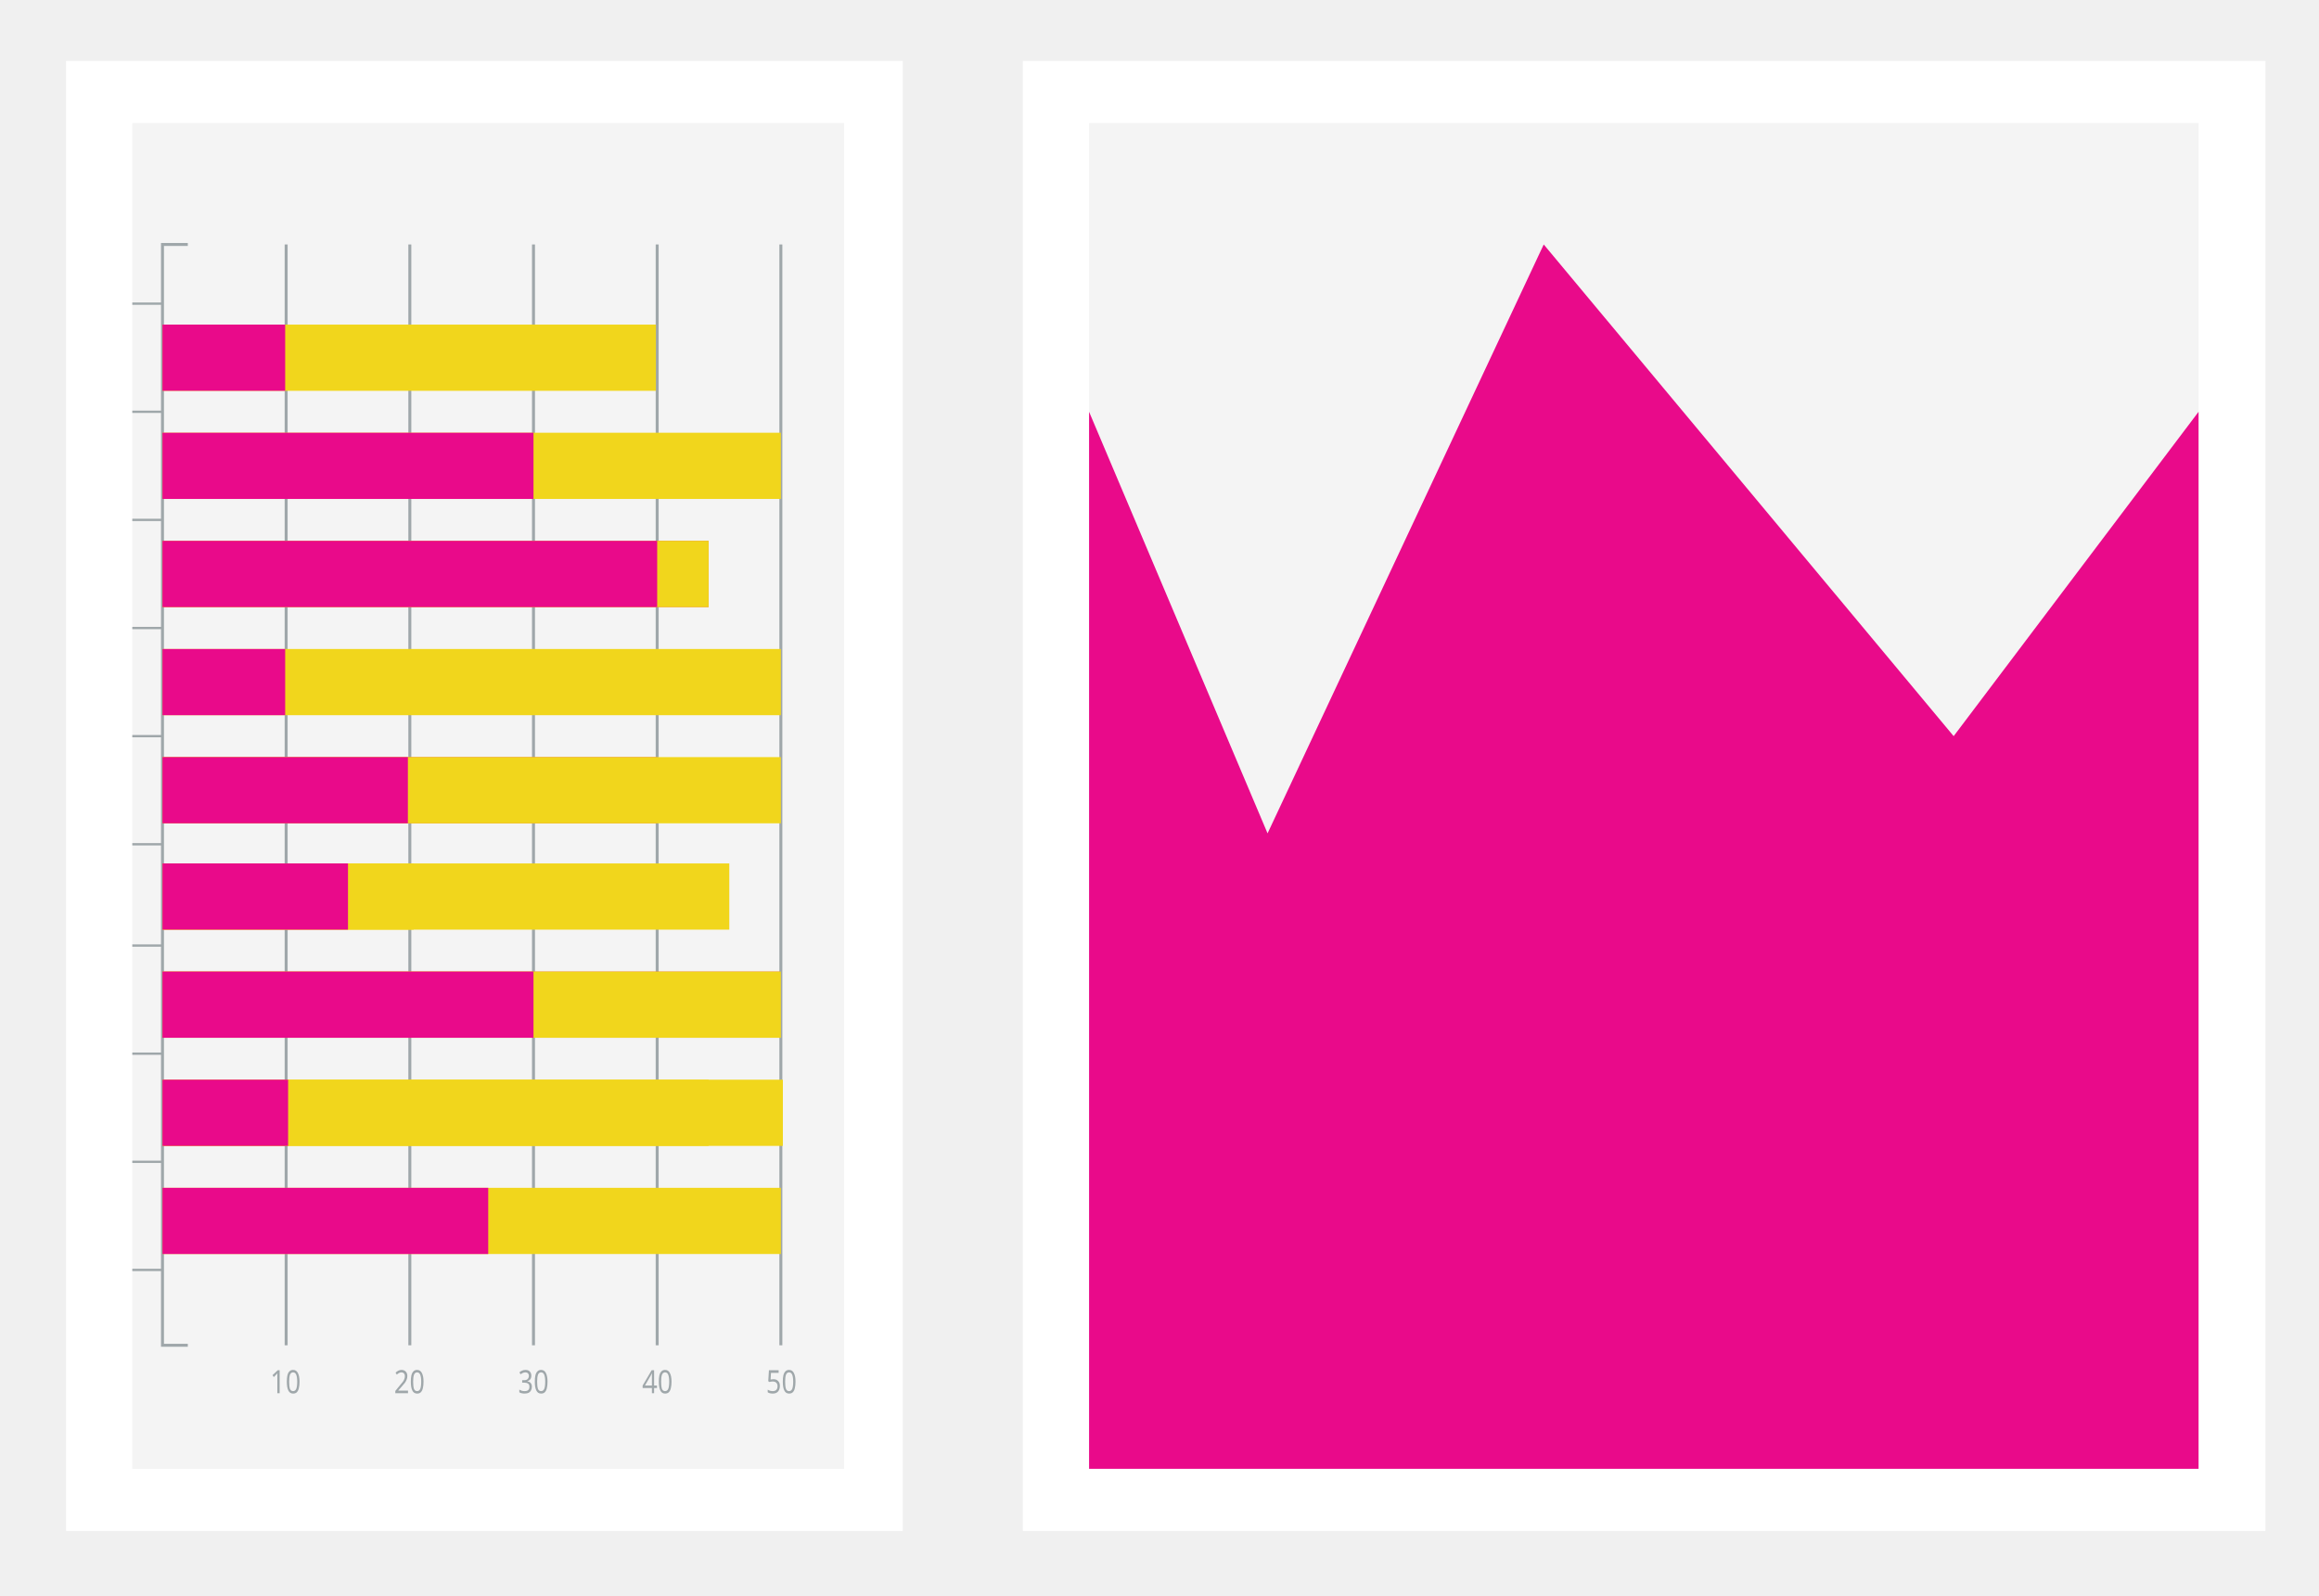
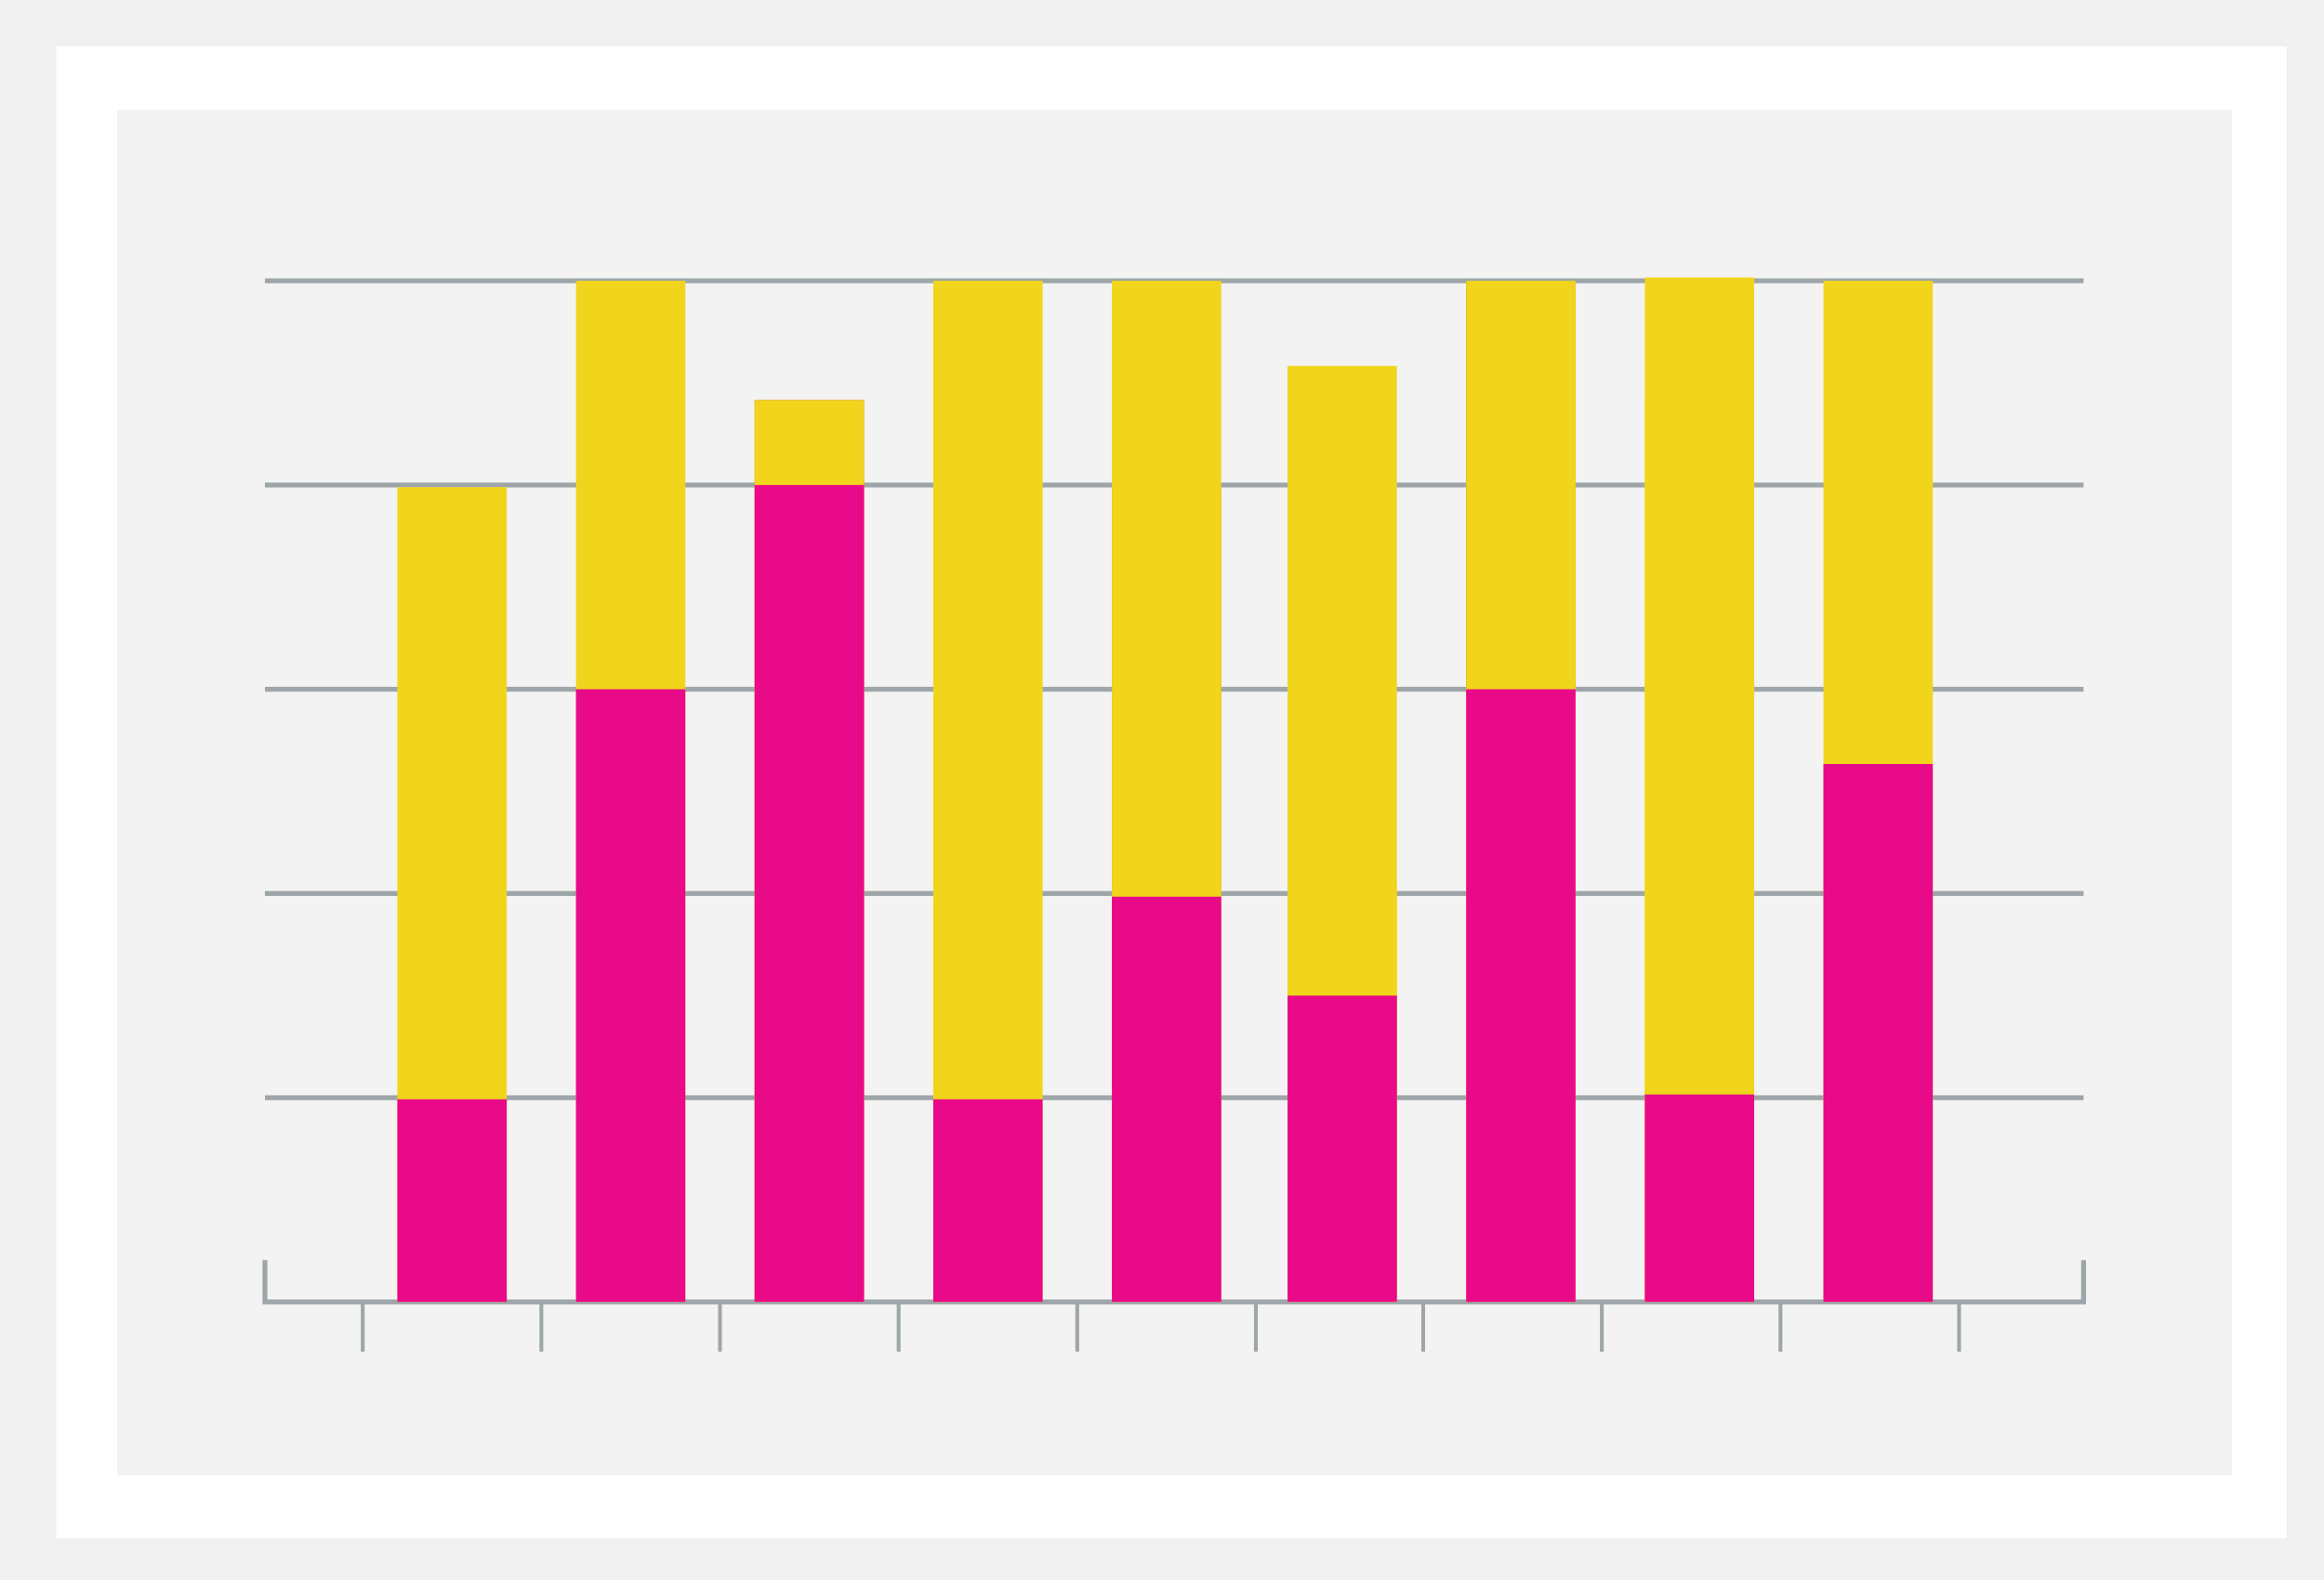
- <svg xmlns="http://www.w3.org/2000/svg" version="1.1" id="dataviz" x="0px" y="0px" width="222.052px" height="152.775px" viewBox="0 0 222.052 152.775" enable-background="new 0 0 222.052 152.775" xml:space="preserve">
-   <rect x="97.942" y="5.835" fill="#FFFFFF" width="118.981" height="140.796" />
-   <rect x="6.327" y="5.835" fill="#FFFFFF" width="80.114" height="140.796" />
-   <rect x="12.667" y="11.784" fill="#F4F4F4" width="68.162" height="128.896" />
-   <rect x="104.283" y="11.784" fill="#F4F4F4" width="106.236" height="128.896" />
-   <polygon fill="#E90A8A" points="210.52,140.68 104.283,140.68 104.283,39.439 121.373,79.817 147.817,23.414 187.069,70.506   210.52,39.439 " />
+ <svg xmlns="http://www.w3.org/2000/svg" version="1.1" id="Layer_1" x="0px" y="0px" width="219.299px" height="149.123px" viewBox="0 0 219.299 149.123" enable-background="new 0 0 219.299 149.123" xml:space="preserve">
+   <rect x="5.309" y="4.387" fill="#FFFFFF" width="210.477" height="140.796" />
+   <rect x="11.045" y="10.335" fill="#F3F3F3" width="199.588" height="128.897" />
  <g>
    <g>
-       <polyline fill="none" stroke="#9FA7AA" stroke-width="0.284" stroke-miterlimit="10" points="17.983,128.847 15.558,128.847     15.558,23.414 17.983,23.414   " />
-       <line fill="none" stroke="#9FA7AA" stroke-width="0.284" stroke-miterlimit="10" x1="27.4" y1="128.847" x2="27.4" y2="23.414" />
-       <line fill="none" stroke="#9FA7AA" stroke-width="0.284" stroke-miterlimit="10" x1="39.243" y1="128.847" x2="39.243" y2="23.414" />
-       <line fill="none" stroke="#9FA7AA" stroke-width="0.284" stroke-miterlimit="10" x1="51.084" y1="128.847" x2="51.084" y2="23.414" />
-       <line fill="none" stroke="#9FA7AA" stroke-width="0.284" stroke-miterlimit="10" x1="62.927" y1="128.847" x2="62.927" y2="23.414" />
-       <line fill="none" stroke="#9FA7AA" stroke-width="0.284" stroke-miterlimit="10" x1="74.77" y1="128.847" x2="74.77" y2="23.414" />
+       <polyline fill="none" stroke="#9EA6A9" stroke-width="0.462" stroke-miterlimit="10" points="196.612,118.932 196.612,122.878     25.001,122.878 25.001,118.932   " />
+       <line fill="none" stroke="#9EA6A9" stroke-width="0.462" stroke-miterlimit="10" x1="196.612" y1="103.605" x2="25.001" y2="103.605" />
+       <line fill="none" stroke="#9EA6A9" stroke-width="0.462" stroke-miterlimit="10" x1="196.612" y1="84.328" x2="25.001" y2="84.328" />
+       <line fill="none" stroke="#9EA6A9" stroke-width="0.462" stroke-miterlimit="10" x1="196.612" y1="65.054" x2="25.001" y2="65.054" />
+       <line fill="none" stroke="#9EA6A9" stroke-width="0.462" stroke-miterlimit="10" x1="196.612" y1="45.777" x2="25.001" y2="45.777" />
+       <line fill="none" stroke="#9EA6A9" stroke-width="0.462" stroke-miterlimit="10" x1="196.612" y1="26.501" x2="25.001" y2="26.501" />
      <g>
        <g>
-           <line fill="none" stroke="#9FA7AA" stroke-width="0.22" stroke-miterlimit="10" x1="12.667" y1="80.862" x2="15.558" y2="80.862" />
-           <line fill="none" stroke="#9FA7AA" stroke-width="0.22" stroke-miterlimit="10" x1="12.667" y1="70.506" x2="15.558" y2="70.506" />
-           <line fill="none" stroke="#9FA7AA" stroke-width="0.22" stroke-miterlimit="10" x1="12.667" y1="60.151" x2="15.558" y2="60.151" />
-           <line fill="none" stroke="#9FA7AA" stroke-width="0.22" stroke-miterlimit="10" x1="12.667" y1="49.794" x2="15.558" y2="49.794" />
-           <line fill="none" stroke="#9FA7AA" stroke-width="0.22" stroke-miterlimit="10" x1="12.667" y1="39.439" x2="15.558" y2="39.439" />
-           <line fill="none" stroke="#9FA7AA" stroke-width="0.22" stroke-miterlimit="10" x1="12.667" y1="29.083" x2="15.558" y2="29.083" />
+           <line fill="none" stroke="#9EA6A9" stroke-width="0.358" stroke-miterlimit="10" x1="118.508" y1="127.583" x2="118.508" y2="122.878" />
+           <line fill="none" stroke="#9EA6A9" stroke-width="0.358" stroke-miterlimit="10" x1="101.653" y1="127.583" x2="101.653" y2="122.878" />
+           <line fill="none" stroke="#9EA6A9" stroke-width="0.358" stroke-miterlimit="10" x1="84.797" y1="127.583" x2="84.797" y2="122.878" />
+           <line fill="none" stroke="#9EA6A9" stroke-width="0.358" stroke-miterlimit="10" x1="67.94" y1="127.583" x2="67.94" y2="122.878" />
+           <line fill="none" stroke="#9EA6A9" stroke-width="0.358" stroke-miterlimit="10" x1="51.085" y1="127.583" x2="51.085" y2="122.878" />
+           <line fill="none" stroke="#9EA6A9" stroke-width="0.358" stroke-miterlimit="10" x1="34.228" y1="127.583" x2="34.228" y2="122.878" />
        </g>
      </g>
      <g>
        <g>
-           <line fill="none" stroke="#9FA7AA" stroke-width="0.22" stroke-miterlimit="10" x1="12.667" y1="121.63" x2="15.558" y2="121.63" />
-           <line fill="none" stroke="#9FA7AA" stroke-width="0.22" stroke-miterlimit="10" x1="12.667" y1="111.274" x2="15.558" y2="111.274" />
-           <line fill="none" stroke="#9FA7AA" stroke-width="0.22" stroke-miterlimit="10" x1="12.667" y1="100.918" x2="15.558" y2="100.918" />
-           <line fill="none" stroke="#9FA7AA" stroke-width="0.22" stroke-miterlimit="10" x1="12.667" y1="90.562" x2="15.558" y2="90.562" />
+           <line fill="none" stroke="#9EA6A9" stroke-width="0.358" stroke-miterlimit="10" x1="184.865" y1="127.583" x2="184.865" y2="122.878" />
+           <line fill="none" stroke="#9EA6A9" stroke-width="0.358" stroke-miterlimit="10" x1="168.009" y1="127.583" x2="168.009" y2="122.878" />
+           <line fill="none" stroke="#9EA6A9" stroke-width="0.358" stroke-miterlimit="10" x1="151.154" y1="127.583" x2="151.154" y2="122.878" />
+           <line fill="none" stroke="#9EA6A9" stroke-width="0.358" stroke-miterlimit="10" x1="134.297" y1="127.583" x2="134.297" y2="122.878" />
        </g>
      </g>
-       <rect x="15.558" y="72.514" fill="#EF5C43" width="47.369" height="6.34" />
-       <rect x="15.558" y="72.514" fill="#F1D61C" width="59.212" height="6.34" />
-       <rect x="15.558" y="72.514" fill="#E90A8A" width="23.498" height="6.34" />
-       <rect x="15.558" y="62.159" fill="#F1D61C" width="59.212" height="6.34" />
-       <rect x="15.558" y="62.159" fill="#E90A8A" width="11.749" height="6.34" />
-       <rect x="15.558" y="51.802" fill="#EF5C43" width="52.293" height="6.341" />
-       <rect x="15.558" y="51.802" fill="#F1D61C" width="52.293" height="6.341" />
-       <rect x="15.558" y="51.802" fill="#E90A8A" width="47.369" height="6.341" />
-       <rect x="15.558" y="41.447" fill="#F1D61C" width="59.212" height="6.34" />
-       <rect x="15.558" y="41.447" fill="#E90A8A" width="35.526" height="6.34" />
-       <rect x="15.559" y="31.09" fill="#F1D61C" width="47.245" height="6.341" />
-       <rect x="15.558" y="31.09" fill="#E90A8A" width="11.749" height="6.341" />
-       <rect x="15.558" y="113.766" fill="#F1D61C" width="59.212" height="6.34" />
-       <rect x="15.559" y="113.766" fill="#E90A8A" width="31.19" height="6.34" />
-       <rect x="15.558" y="103.41" fill="#F1D61C" width="59.404" height="6.341" />
-       <rect x="15.558" y="103.41" fill="#F1D61C" width="52.293" height="6.341" />
-       <rect x="15.558" y="103.41" fill="#E90A8A" width="12.029" height="6.341" />
-       <rect x="15.558" y="93.054" fill="#EF5C43" width="59.118" height="6.34" />
-       <rect x="15.558" y="93.054" fill="#F1D61C" width="59.212" height="6.34" />
-       <rect x="15.558" y="93.054" fill="#E90A8A" width="35.526" height="6.34" />
-       <rect x="15.558" y="82.698" fill="#F1D61C" width="54.275" height="6.341" />
-       <rect x="15.558" y="82.698" fill="#F1D61C" width="24.058" height="6.341" />
-       <rect x="15.559" y="82.698" fill="#E90A8A" width="17.763" height="6.341" />
-     </g>
-     <g>
-       <text transform="matrix(0.8374 0 0 1 25.8618 133.4409)" fill="#9FA7AA" font-family="'Exo-Regular'" font-size="3.077">10</text>
-     </g>
-     <g>
-       <text transform="matrix(0.8374 0 0 1 37.7349 133.4409)" fill="#9FA7AA" font-family="'Exo-Regular'" font-size="3.077">20</text>
-     </g>
-     <g>
-       <text transform="matrix(0.8374 0 0 1 49.6079 133.4409)" fill="#9FA7AA" font-family="'Exo-Regular'" font-size="3.077">30</text>
-     </g>
-     <g>
-       <text transform="matrix(0.8374 0 0 1 61.481 133.4409)" fill="#9FA7AA" font-family="'Exo-Regular'" font-size="3.077">40</text>
-     </g>
-     <g>
-       <text transform="matrix(0.8374 0 0 1 73.354 133.4409)" fill="#9FA7AA" font-family="'Exo-Regular'" font-size="3.077">50</text>
+       <rect x="104.921" y="45.777" fill="#EE5B43" width="10.319" height="77.101" />
+       <rect x="104.921" y="26.501" fill="#F0D51C" width="10.319" height="96.377" />
+       <rect x="104.921" y="84.632" fill="#E80A89" width="10.319" height="38.246" />
+       <rect x="88.065" y="26.501" fill="#F0D51C" width="10.319" height="96.377" />
+       <rect x="88.065" y="103.755" fill="#E80A89" width="10.319" height="19.123" />
+       <rect x="71.208" y="37.761" fill="#EE5B43" width="10.321" height="85.117" />
+       <rect x="71.208" y="37.761" fill="#F0D51C" width="10.321" height="85.117" />
+       <rect x="71.208" y="45.777" fill="#E80A89" width="10.321" height="77.101" />
+       <rect x="54.353" y="26.501" fill="#F0D51C" width="10.319" height="96.377" />
+       <rect x="54.353" y="65.054" fill="#E80A89" width="10.319" height="57.825" />
+       <rect x="37.496" y="45.978" fill="#F0D51C" width="10.321" height="76.9" />
+       <rect x="37.496" y="103.755" fill="#E80A89" width="10.321" height="19.123" />
+       <rect x="172.065" y="26.501" fill="#F0D51C" width="10.319" height="96.377" />
+       <rect x="172.065" y="72.109" fill="#E80A89" width="10.319" height="50.768" />
+       <rect x="155.209" y="26.188" fill="#F0D51C" width="10.32" height="96.69" />
+       <rect x="155.209" y="37.761" fill="#F0D51C" width="10.32" height="85.117" />
+       <rect x="155.209" y="103.3" fill="#E80A89" width="10.32" height="19.578" />
+       <rect x="138.354" y="26.654" fill="#EE5B43" width="10.318" height="96.225" />
+       <rect x="138.354" y="26.501" fill="#F0D51C" width="10.318" height="96.377" />
+       <rect x="138.354" y="65.054" fill="#E80A89" width="10.318" height="57.825" />
+       <rect x="121.496" y="34.536" fill="#F0D51C" width="10.32" height="88.342" />
+       <rect x="121.496" y="83.721" fill="#F0D51C" width="10.32" height="39.157" />
+       <rect x="121.496" y="93.965" fill="#E80A89" width="10.32" height="28.912" />
    </g>
  </g>
</svg>
